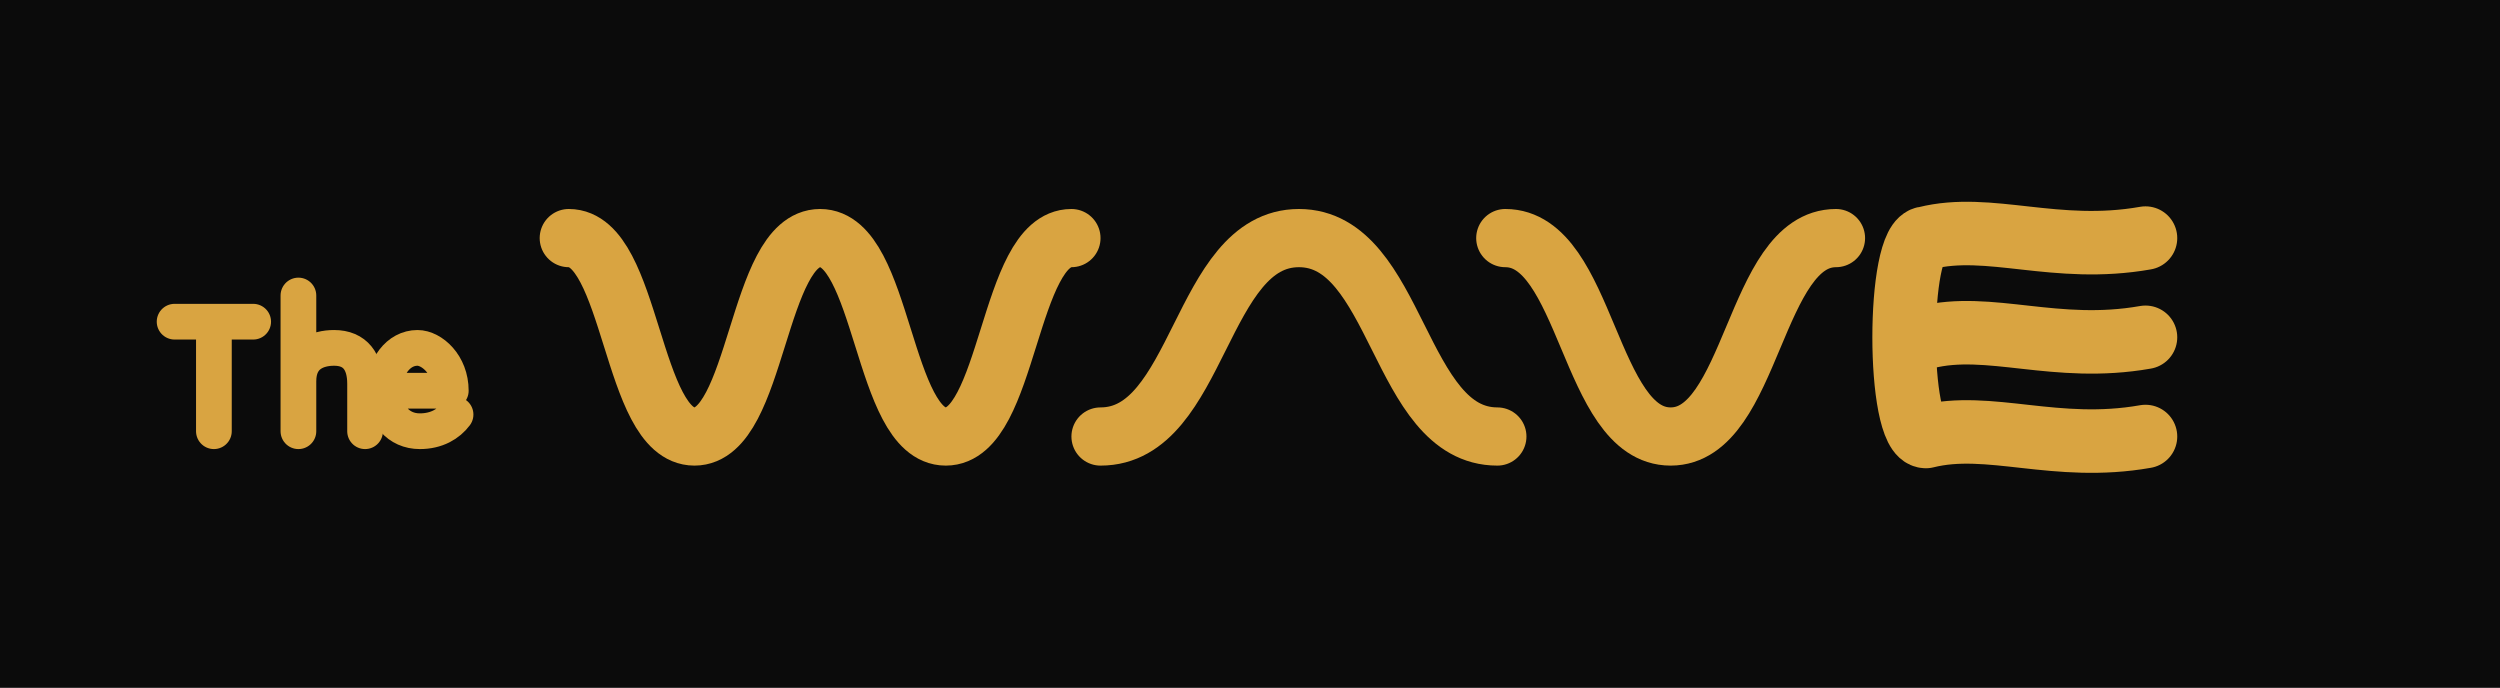
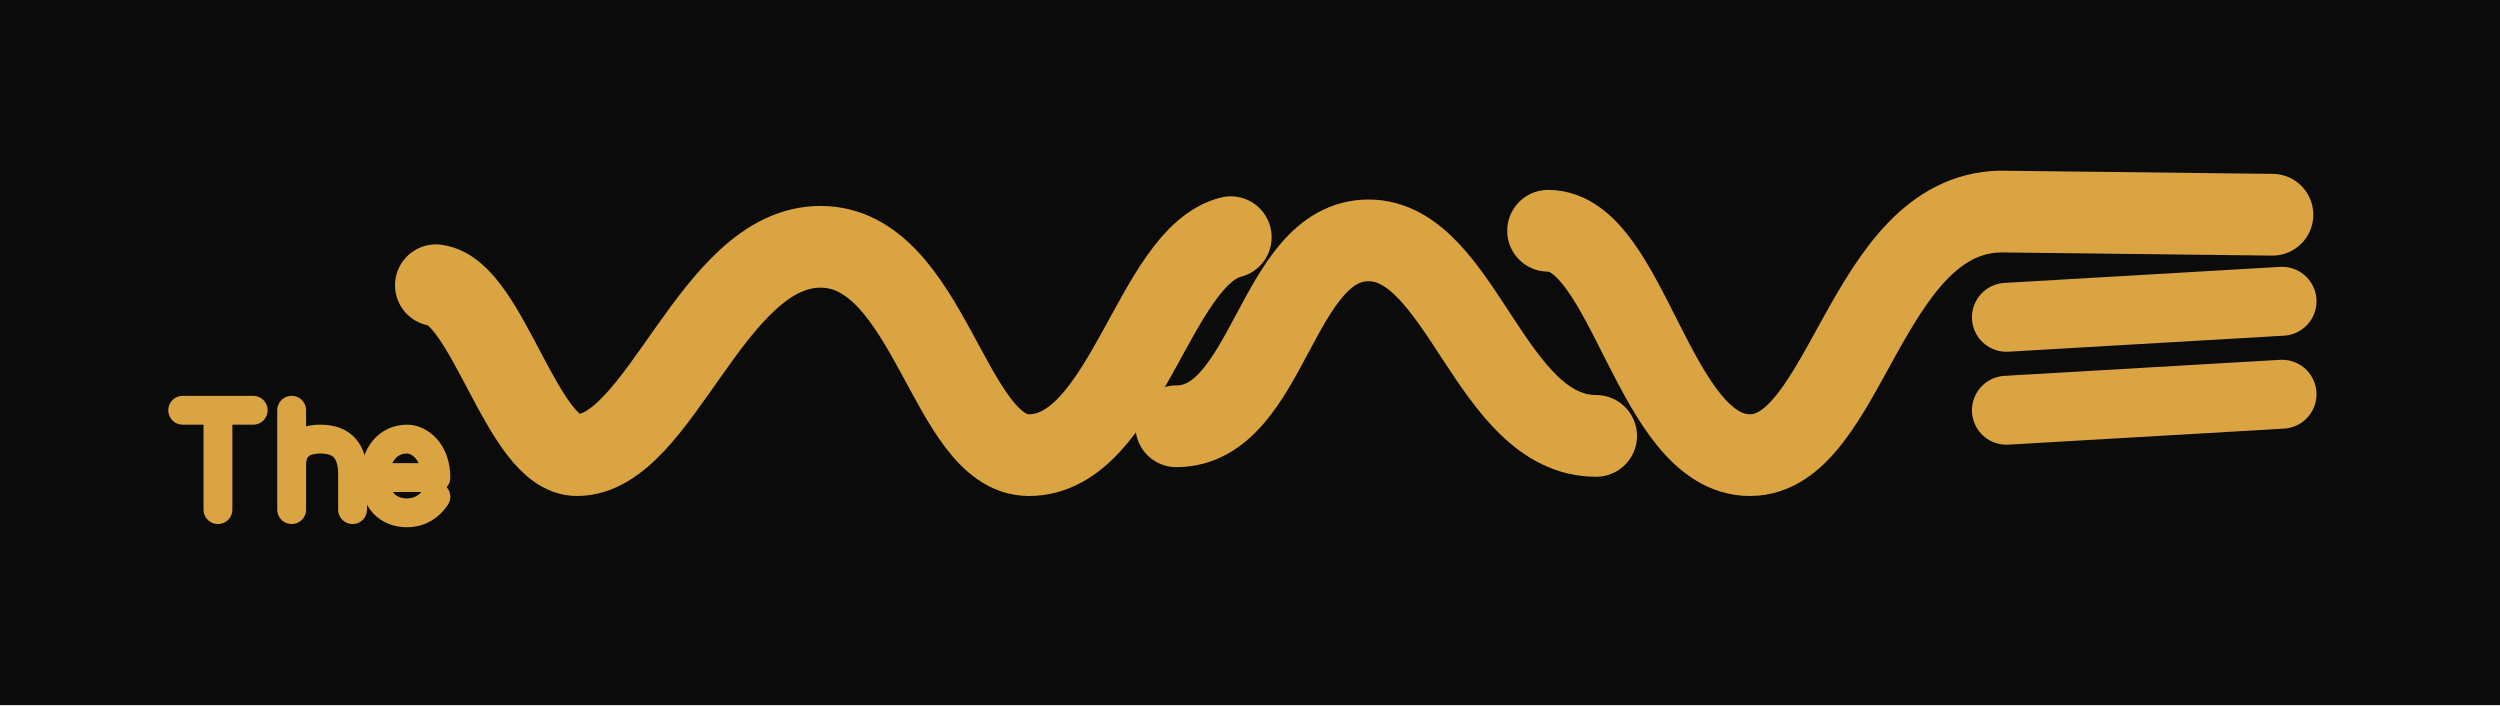
- <svg xmlns="http://www.w3.org/2000/svg" viewBox="-120 -120 1890 520" role="img" aria-label="The WAVE">
-   <rect x="-120" y="-120" width="1890" height="520" fill="#0B0B0B" />
-   <g fill="none" stroke="#D9A441" stroke-linecap="round" stroke-linejoin="round" stroke-width="44">
-     <path transform="translate(310,60)" d="M0,0 C48,0 47,150 95,150 C143,150 142,0 190,0 C238,0 237,150 285,150 C333,150 332,0 380,0" />
-     <path transform="translate(712,60)" d="M0,150 C75,150 75,0 150,0 C225,0 225,150 300,150" />
-     <path transform="translate(1018,60)" d="M0,0 C62,0 63,150 125,150 C187,150 188,0 250,0" />
-   </g>
-   <g fill="none" stroke="#D9A441" stroke-linecap="round" stroke-linejoin="round" stroke-width="48">
-     <path transform="translate(1312,60)" d="M24,0 C2,0 2,150 24,150 M24,0 C72,-12 122,12 190,0 M24,75 C72,63 122,87 190,75 M24,150 C72,138 122,162 190,150" />
-   </g>
-   <g fill="none" stroke="#D9A441" stroke-linecap="round" stroke-linejoin="round" stroke-width="30" transform="translate(12,116) scale(.9)">
-     <path d="M0,8 H66 M33,8 V100" />
-     <path d="M104,-14 V100 M104,58 C104,36 120,30 134,30 C152,30 160,42 160,60 V100" />
-     <path d="M184,66 H232 C232,44 216,30 204,30 C188,30 176,46 176,66 C176,86 188,100 206,100 C220,100 230,94 236,86" />
+ <svg xmlns="http://www.w3.org/2000/svg" viewBox="40 110 780 220" role="img" aria-label="The WAVE">
+   <rect x="40" y="110" width="780" height="220" fill="#0B0B0B" />
+   <g fill="none" stroke="#D9A441" stroke-linecap="round" stroke-linejoin="round">
+     <g stroke-width="25.5">
+       <path d="M176,199 C192,201 203,252 220,252 C246,252 262,187 296,187 C330,187 336,252 361,252 C391,252 400,190 424,184" />
+       <path d="M407,243 C436,243 438,185 467,185 C496,185 505,246 538,246" />
+       <path d="M523,182 C548,182 556,252 586,252 C616,252 622,177 664,176 L749,177" />
+     </g>
+     <g stroke-width="21.5">
+       <path d="M666,209 L752,204" />
+       <path d="M666,238 L752,233" />
+     </g>
+     <g stroke-width="9">
+       <path d="M97,238 H119 M108,238 V269" />
+       <path d="M131,238 V269 M131,255 C131,249 135,247 140,247 C147,247 150,251 150,258 V269" />
+       <path d="M158,259 H176 C176,251 171,247 167,247 C161,247 157,252 157,259 C157,266 161,270 167,270 C171,270 174,268 176,265" />
+     </g>
  </g>
</svg>
